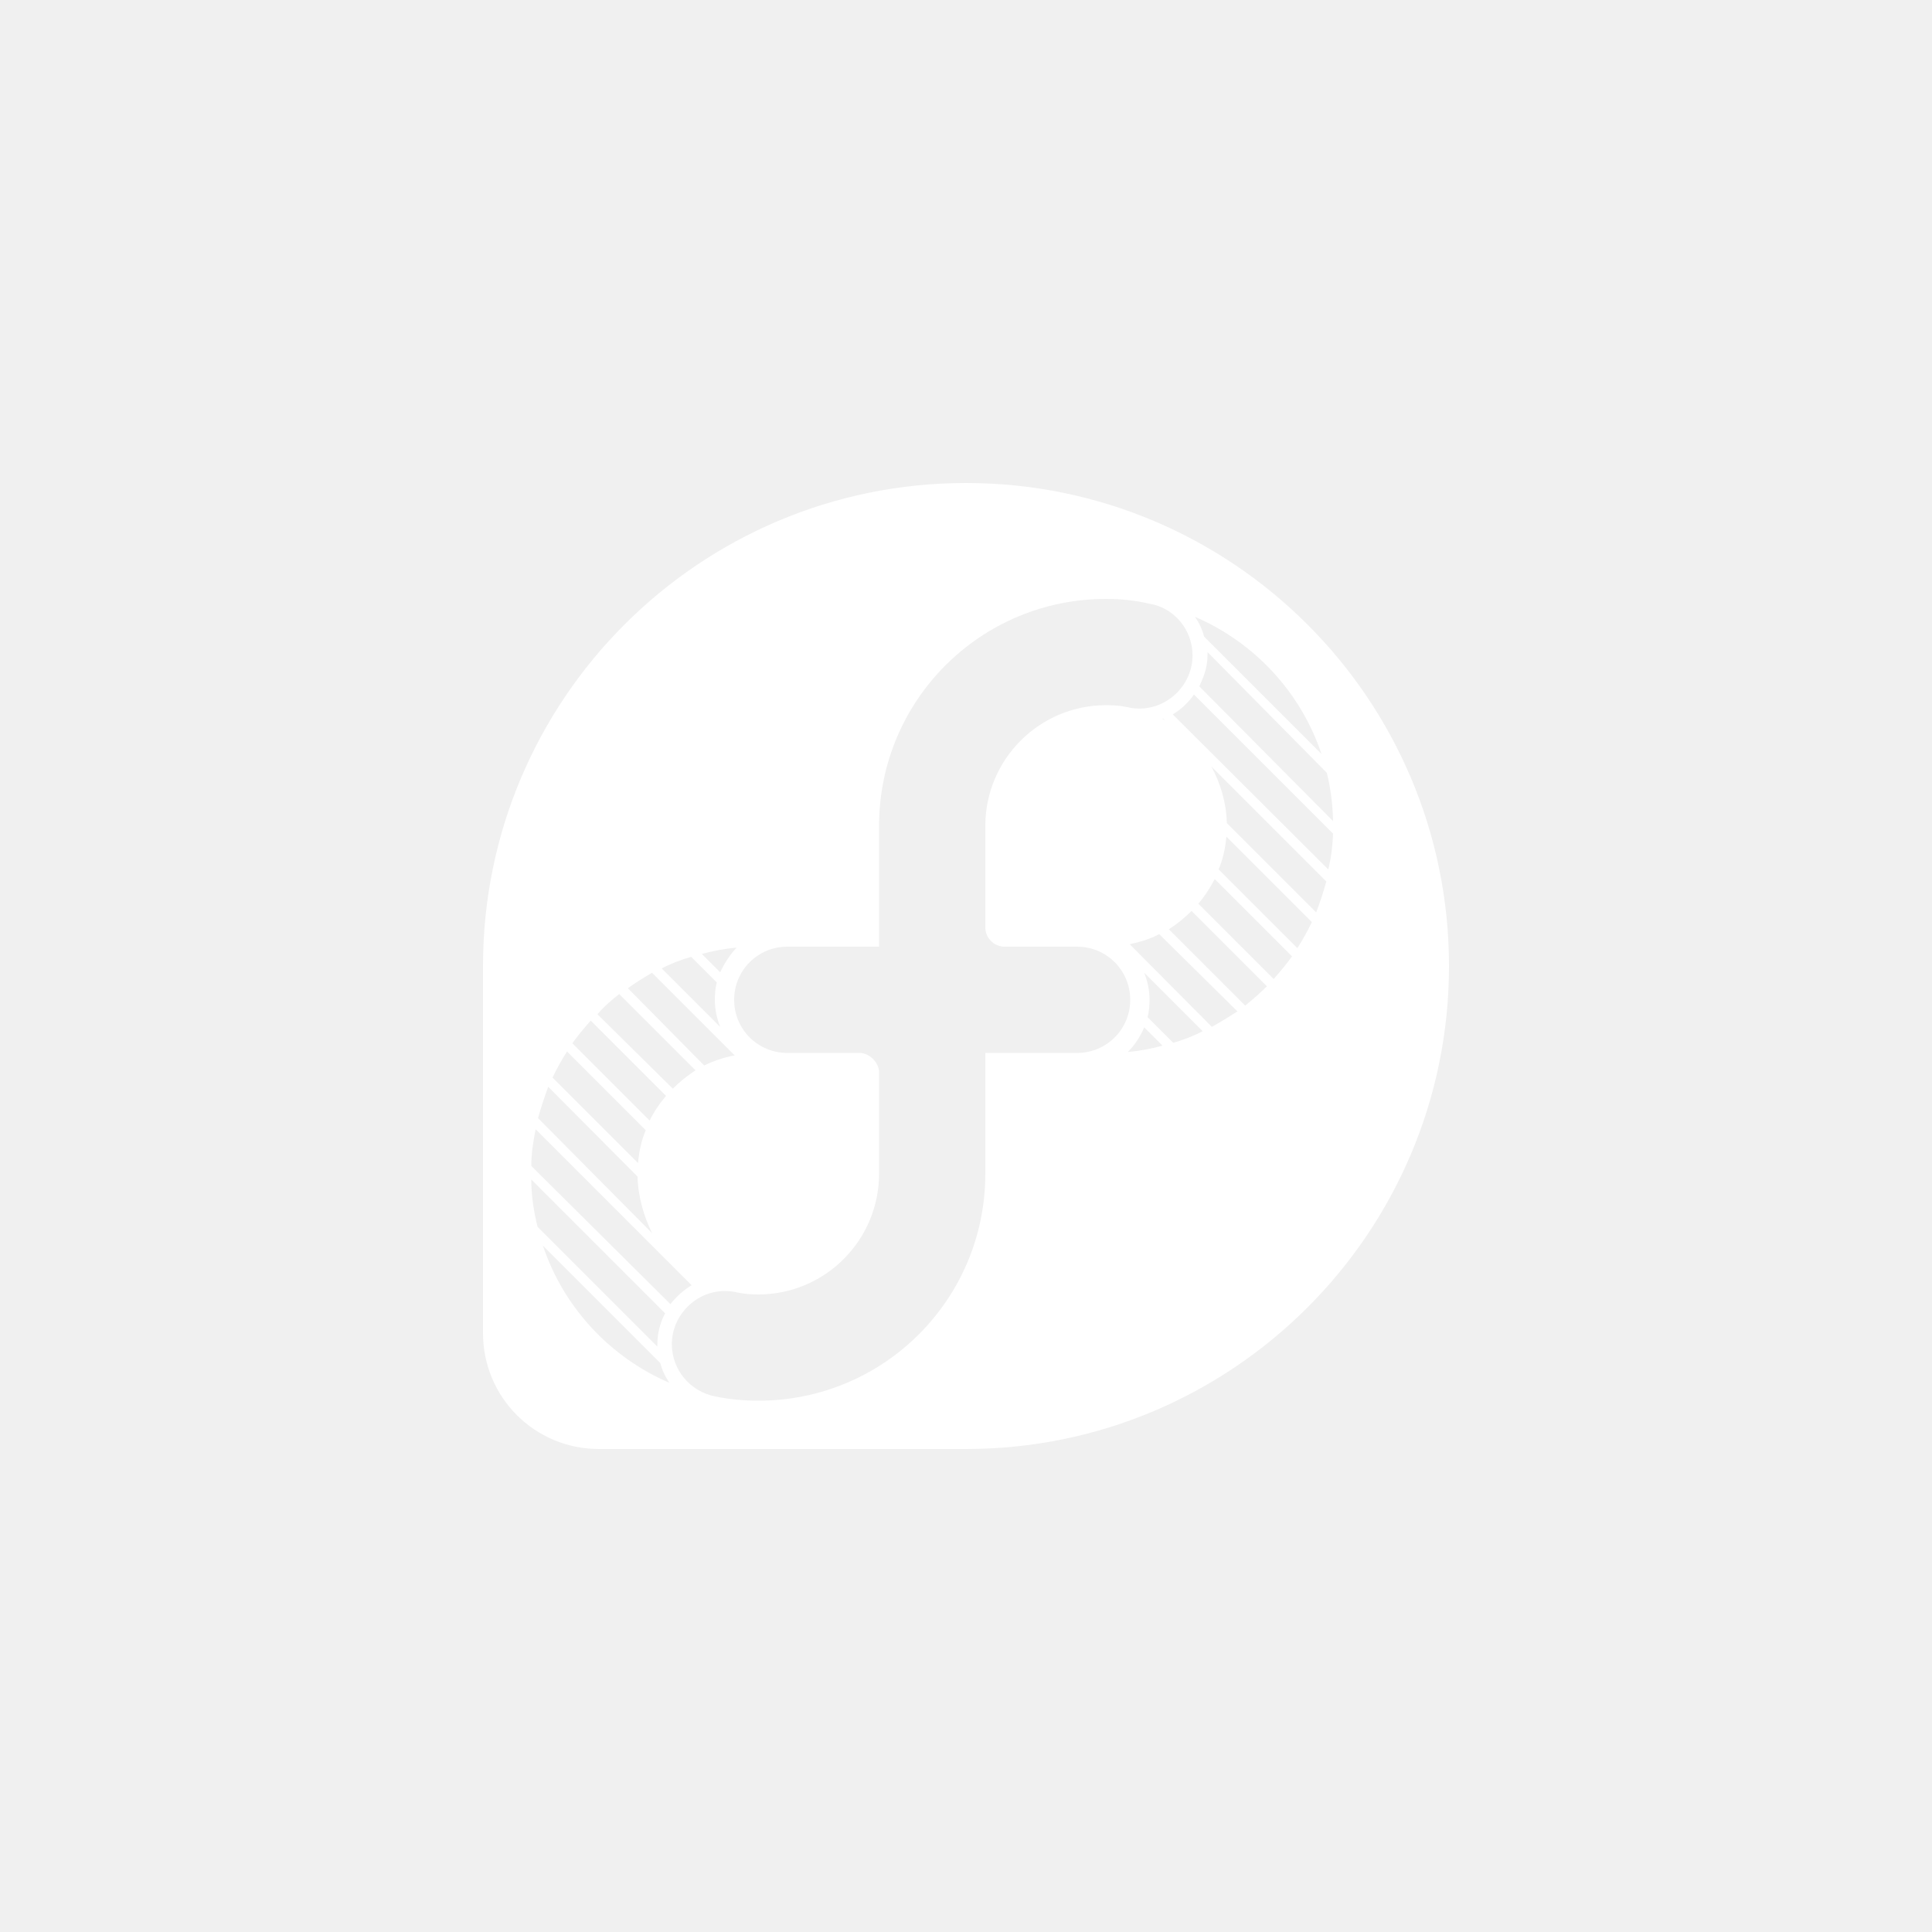
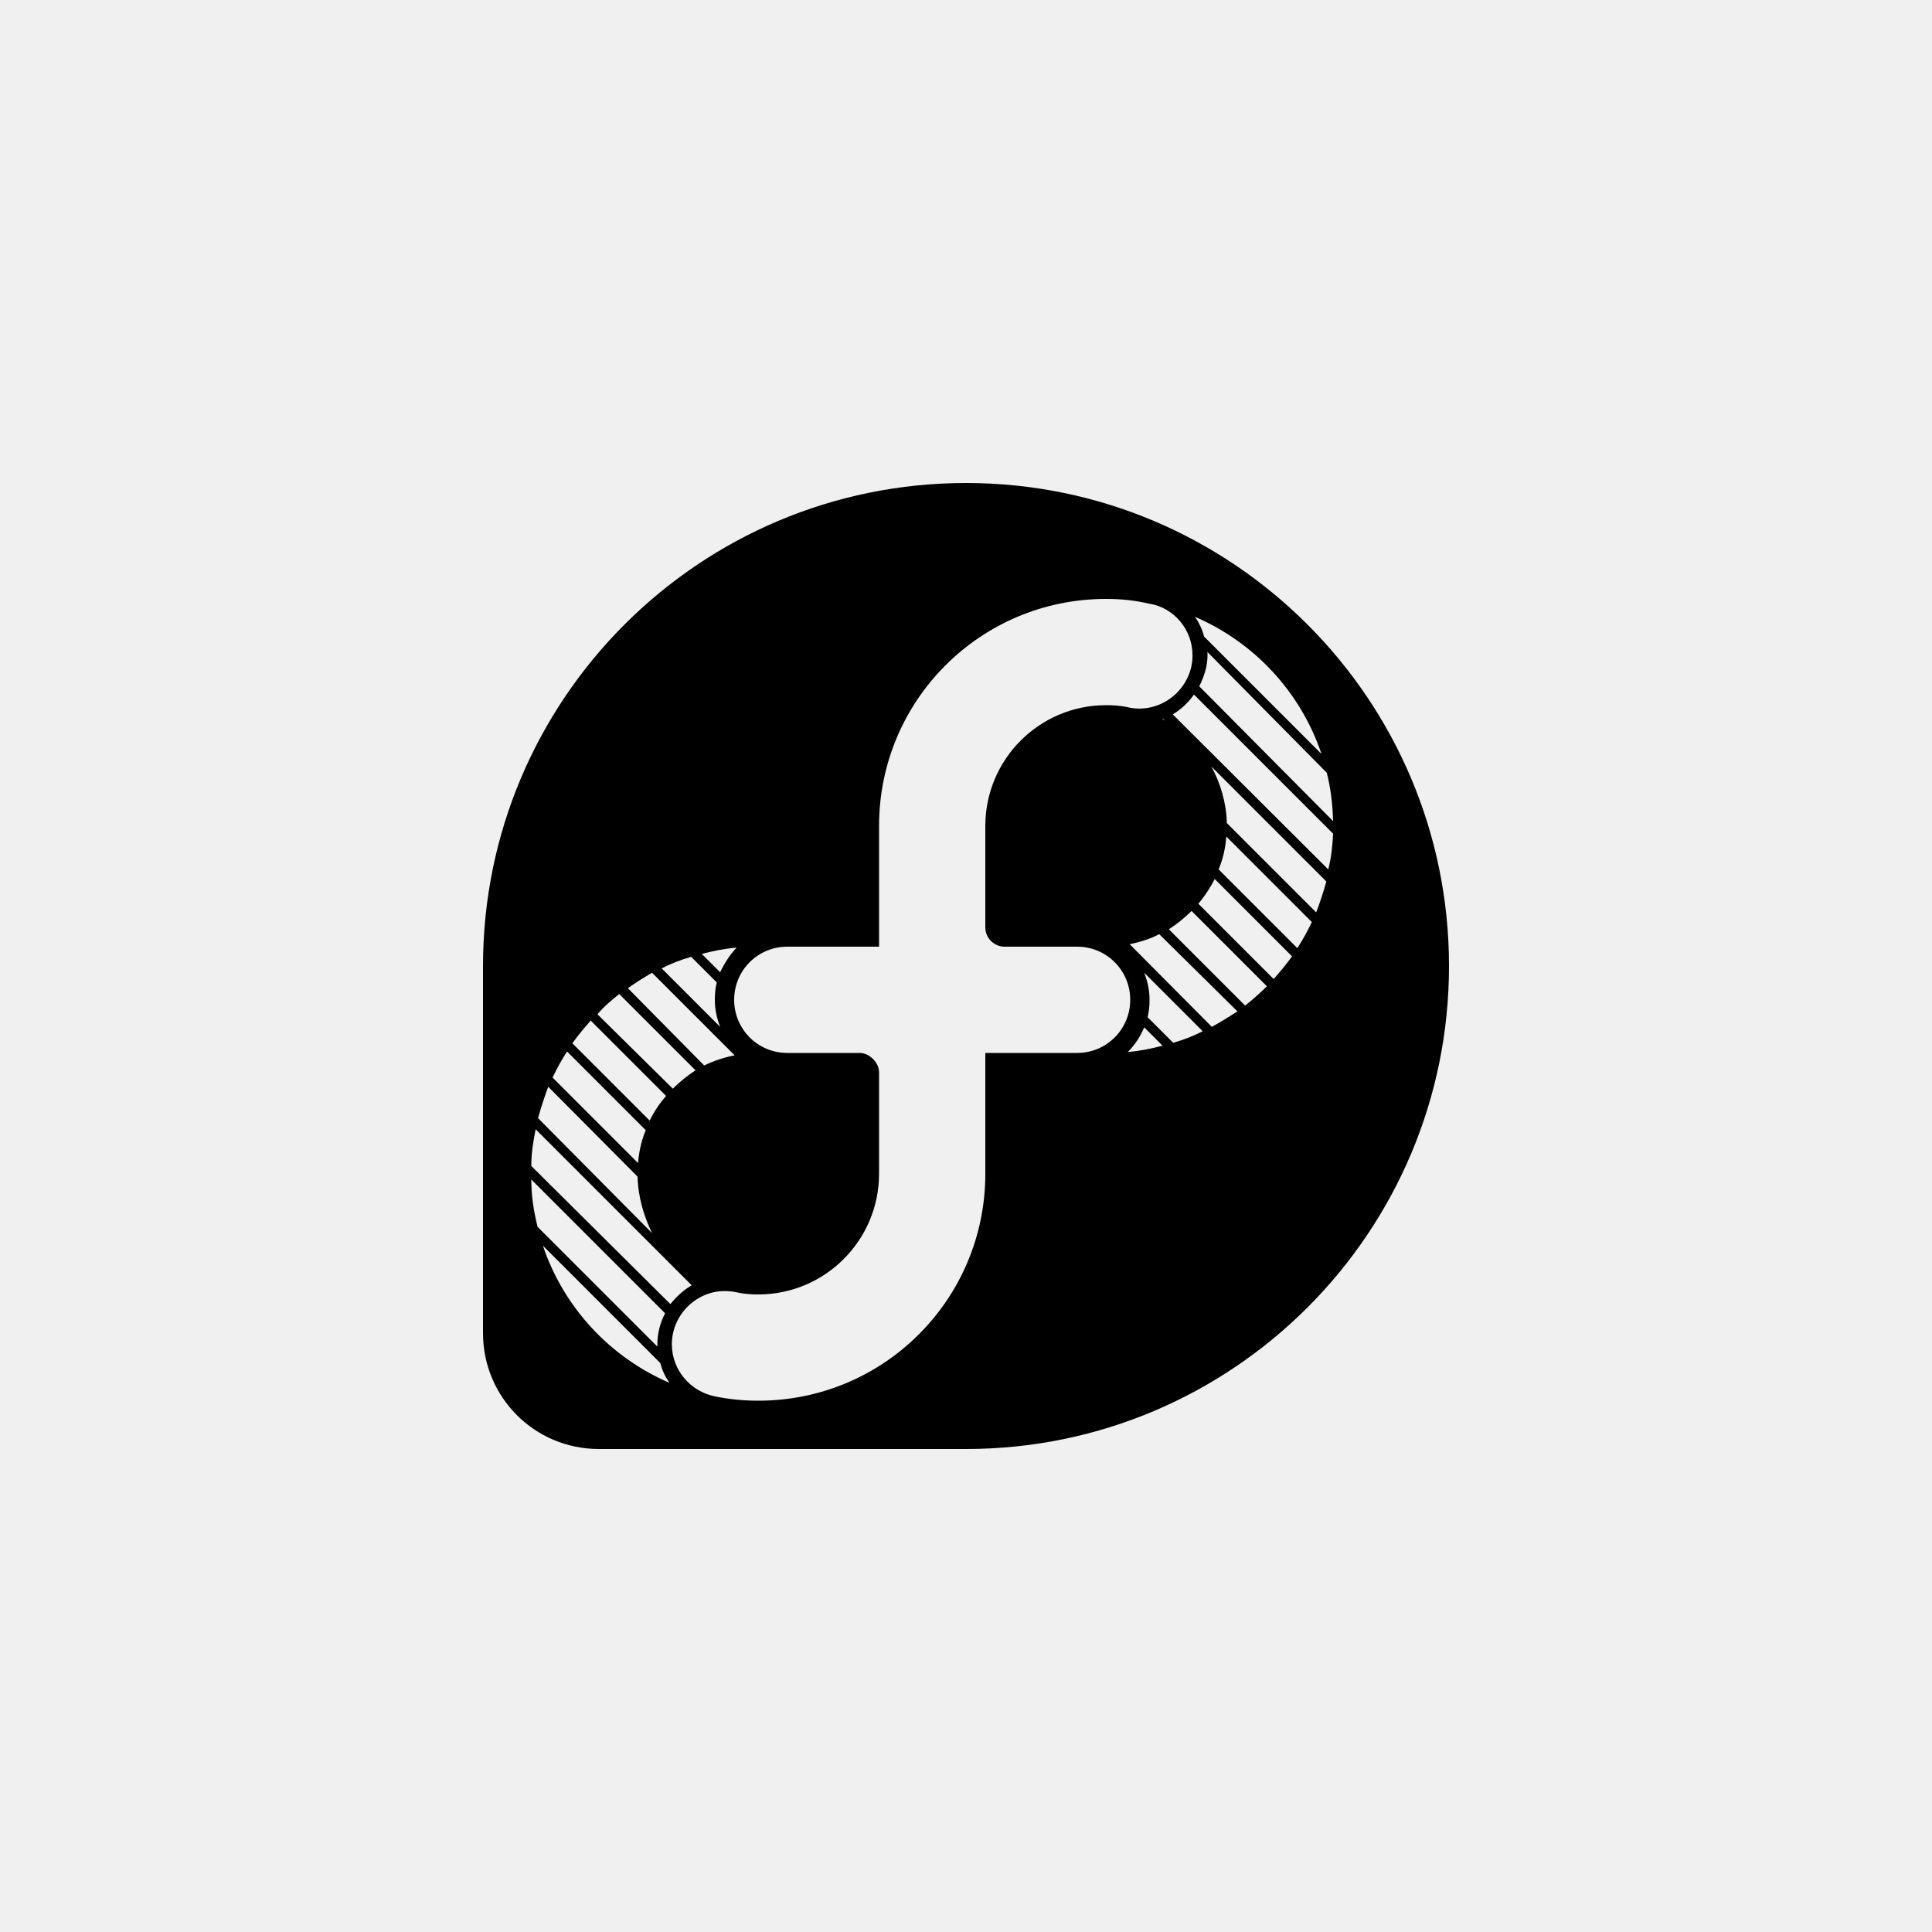
<svg xmlns="http://www.w3.org/2000/svg" id="svg4" viewBox="0 0 72 72" height="72" width="72" version="1.1">
  <defs id="defs8" />
-   <path style="fill:#ffffff;stroke-width:1.8" id="path2" d="M 22.32,54 C 19.926,54 18,52.074 18,49.68 V 36 c 0,-9.936 8.064,-18 18,-18 9.936,0 18,8.064 18,18 0,9.936 -8.064,18 -18,18 H 22.32 M 41.22,22.32 c -4.68,0 -8.46,3.78 -8.46,8.46 v 4.5 H 29.34 c -1.098,0 -1.98,0.882 -1.98,1.98 0,1.098 0.882,1.98 1.98,1.98 h 2.7 c 0.36,0 0.72,0.36 0.72,0.72 v 3.78 c 0,2.484 -2.016,4.5 -4.5,4.5 -0.27,0 -0.522,-0.018 -0.774,-0.072 -0.144,-0.036 -0.306,-0.054 -0.486,-0.054 -1.062,0 -1.962,0.9 -1.962,1.98 0,0.972 0.702,1.764 1.602,1.944 v 0 c 0.522,0.108 1.062,0.162 1.62,0.162 4.68,0 8.46,-3.78 8.46,-8.46 V 39.24 h 3.42 c 1.098,0 1.98,-0.882 1.98,-1.98 0,-1.098 -0.882,-1.98 -1.98,-1.98 h -2.7 c -0.396,0 -0.72,-0.324 -0.72,-0.72 v -3.78 c 0,-2.484 2.016,-4.5 4.5,-4.5 0.27,0 0.54,0.018 0.792,0.072 0.144,0.036 0.288,0.054 0.45,0.054 1.08,0 1.98,-0.9 1.98,-1.98 0,-0.972 -0.702,-1.782 -1.602,-1.926 v 0 C 42.3,22.374 41.778,22.32 41.22,22.32 M 26.64,37.26 c 0,-0.216 0.018,-0.432 0.072,-0.648 l -0.954,-0.954 c -0.378,0.108 -0.756,0.252 -1.098,0.432 l 2.178,2.178 c -0.126,-0.324 -0.198,-0.648 -0.198,-1.008 M 26.172,47.7 h -0.126 0.054 0.072 m -1.674,2.394 c 0,-0.414 0.108,-0.81 0.288,-1.152 l -4.986,-4.986 c 0,0.612 0.09,1.188 0.234,1.764 l 4.464,4.464 v -0.09 m 0.45,1.44 c -0.162,-0.234 -0.27,-0.468 -0.342,-0.738 l -4.374,-4.374 c 0.774,2.304 2.502,4.158 4.716,5.112 M 42.84,37.26 c 0,0.216 -0.018,0.432 -0.072,0.648 l 0.954,0.954 c 0.378,-0.108 0.756,-0.252 1.098,-0.432 l -2.178,-2.178 c 0.126,0.324 0.198,0.648 0.198,1.008 m 0.468,-10.476 0.126,0.072 -0.09,-0.072 h -0.036 m 1.692,-2.358 c 0,0.414 -0.126,0.774 -0.306,1.152 l 4.986,5.022 c -0.018,-0.648 -0.09,-1.224 -0.234,-1.8 L 45,24.3 V 24.426 m -0.468,-1.44 c 0.162,0.234 0.27,0.468 0.342,0.738 l 4.374,4.374 c -0.774,-2.304 -2.502,-4.158 -4.716,-5.112 M 43.326,38.97 42.642,38.286 c -0.144,0.342 -0.342,0.648 -0.612,0.918 v 0 c 0.45,-0.036 0.882,-0.126 1.296,-0.234 m 3.888,-2.214 -2.808,-2.808 c -0.252,0.252 -0.54,0.486 -0.846,0.684 l 2.844,2.844 c 0.288,-0.234 0.558,-0.468 0.81,-0.72 m -1.098,0.936 -2.916,-2.88 c -0.324,0.18 -0.702,0.288 -1.098,0.378 l 3.06,3.078 c 0.324,-0.18 0.648,-0.378 0.954,-0.576 m 2.034,-2.052 -2.88,-2.88 c -0.18,0.342 -0.378,0.648 -0.612,0.918 l 2.808,2.808 c 0.234,-0.27 0.468,-0.54 0.684,-0.846 m 0.738,-1.278 -3.186,-3.186 c -0.036,0.432 -0.126,0.846 -0.288,1.224 l 2.934,2.934 c 0.198,-0.306 0.378,-0.63 0.54,-0.972 m 0.792,-3.294 -5.184,-5.184 c -0.216,0.306 -0.486,0.558 -0.792,0.738 l 5.796,5.778 c 0.108,-0.414 0.162,-0.9 0.18,-1.332 m -0.252,1.782 -4.284,-4.284 c 0.342,0.63 0.558,1.35 0.576,2.106 l 3.33,3.33 c 0.144,-0.378 0.27,-0.756 0.378,-1.152 m -26.352,4.194 c -0.288,0.234 -0.576,0.468 -0.81,0.756 l 2.808,2.772 C 25.326,40.32 25.614,40.086 25.92,39.888 l -2.844,-2.844 m 1.224,-0.792 c -0.306,0.18 -0.63,0.378 -0.9,0.576 l 2.844,2.88 C 26.604,39.528 27,39.402 27.378,39.33 l -3.078,-3.078 m 3.15,-0.936 C 27,35.352 26.568,35.442 26.154,35.55 l 0.684,0.684 C 27,35.892 27.198,35.586 27.45,35.316 v 0 M 19.962,42.084 c -0.09,0.45 -0.162,0.9 -0.162,1.368 l 5.184,5.148 c 0.216,-0.27 0.486,-0.522 0.792,-0.702 l -5.814,-5.814 m 1.17,-2.898 c -0.198,0.306 -0.378,0.63 -0.54,0.972 l 3.186,3.186 c 0.036,-0.432 0.126,-0.846 0.288,-1.224 l -2.934,-2.934 m -0.702,1.314 c -0.144,0.396 -0.27,0.774 -0.378,1.17 l 4.248,4.284 C 23.994,45.324 23.778,44.604 23.76,43.848 l -3.33,-3.348 m 1.584,-2.466 c -0.234,0.27 -0.468,0.54 -0.684,0.846 l 2.88,2.88 c 0.18,-0.36 0.378,-0.648 0.612,-0.918 z" />
+   <path style="fill:#000000;stroke-width:1.8" id="path2" d="M 22.32,54 C 19.926,54 18,52.074 18,49.68 V 36 c 0,-9.936 8.064,-18 18,-18 9.936,0 18,8.064 18,18 0,9.936 -8.064,18 -18,18 H 22.32 M 41.22,22.32 c -4.68,0 -8.46,3.78 -8.46,8.46 v 4.5 H 29.34 c -1.098,0 -1.98,0.882 -1.98,1.98 0,1.098 0.882,1.98 1.98,1.98 h 2.7 c 0.36,0 0.72,0.36 0.72,0.72 v 3.78 c 0,2.484 -2.016,4.5 -4.5,4.5 -0.27,0 -0.522,-0.018 -0.774,-0.072 -0.144,-0.036 -0.306,-0.054 -0.486,-0.054 -1.062,0 -1.962,0.9 -1.962,1.98 0,0.972 0.702,1.764 1.602,1.944 v 0 c 0.522,0.108 1.062,0.162 1.62,0.162 4.68,0 8.46,-3.78 8.46,-8.46 V 39.24 h 3.42 c 1.098,0 1.98,-0.882 1.98,-1.98 0,-1.098 -0.882,-1.98 -1.98,-1.98 h -2.7 c -0.396,0 -0.72,-0.324 -0.72,-0.72 v -3.78 c 0,-2.484 2.016,-4.5 4.5,-4.5 0.27,0 0.54,0.018 0.792,0.072 0.144,0.036 0.288,0.054 0.45,0.054 1.08,0 1.98,-0.9 1.98,-1.98 0,-0.972 -0.702,-1.782 -1.602,-1.926 v 0 C 42.3,22.374 41.778,22.32 41.22,22.32 M 26.64,37.26 c 0,-0.216 0.018,-0.432 0.072,-0.648 l -0.954,-0.954 c -0.378,0.108 -0.756,0.252 -1.098,0.432 l 2.178,2.178 c -0.126,-0.324 -0.198,-0.648 -0.198,-1.008 M 26.172,47.7 h -0.126 0.054 0.072 m -1.674,2.394 c 0,-0.414 0.108,-0.81 0.288,-1.152 l -4.986,-4.986 c 0,0.612 0.09,1.188 0.234,1.764 l 4.464,4.464 v -0.09 m 0.45,1.44 c -0.162,-0.234 -0.27,-0.468 -0.342,-0.738 l -4.374,-4.374 c 0.774,2.304 2.502,4.158 4.716,5.112 M 42.84,37.26 c 0,0.216 -0.018,0.432 -0.072,0.648 l 0.954,0.954 c 0.378,-0.108 0.756,-0.252 1.098,-0.432 l -2.178,-2.178 c 0.126,0.324 0.198,0.648 0.198,1.008 m 0.468,-10.476 0.126,0.072 -0.09,-0.072 h -0.036 m 1.692,-2.358 c 0,0.414 -0.126,0.774 -0.306,1.152 l 4.986,5.022 c -0.018,-0.648 -0.09,-1.224 -0.234,-1.8 L 45,24.3 V 24.426 m -0.468,-1.44 c 0.162,0.234 0.27,0.468 0.342,0.738 l 4.374,4.374 c -0.774,-2.304 -2.502,-4.158 -4.716,-5.112 M 43.326,38.97 42.642,38.286 c -0.144,0.342 -0.342,0.648 -0.612,0.918 v 0 c 0.45,-0.036 0.882,-0.126 1.296,-0.234 m 3.888,-2.214 -2.808,-2.808 c -0.252,0.252 -0.54,0.486 -0.846,0.684 l 2.844,2.844 c 0.288,-0.234 0.558,-0.468 0.81,-0.72 m -1.098,0.936 -2.916,-2.88 c -0.324,0.18 -0.702,0.288 -1.098,0.378 l 3.06,3.078 c 0.324,-0.18 0.648,-0.378 0.954,-0.576 m 2.034,-2.052 -2.88,-2.88 c -0.18,0.342 -0.378,0.648 -0.612,0.918 l 2.808,2.808 c 0.234,-0.27 0.468,-0.54 0.684,-0.846 m 0.738,-1.278 -3.186,-3.186 c -0.036,0.432 -0.126,0.846 -0.288,1.224 l 2.934,2.934 c 0.198,-0.306 0.378,-0.63 0.54,-0.972 m 0.792,-3.294 -5.184,-5.184 c -0.216,0.306 -0.486,0.558 -0.792,0.738 l 5.796,5.778 c 0.108,-0.414 0.162,-0.9 0.18,-1.332 m -0.252,1.782 -4.284,-4.284 c 0.342,0.63 0.558,1.35 0.576,2.106 l 3.33,3.33 c 0.144,-0.378 0.27,-0.756 0.378,-1.152 m -26.352,4.194 c -0.288,0.234 -0.576,0.468 -0.81,0.756 l 2.808,2.772 C 25.326,40.32 25.614,40.086 25.92,39.888 l -2.844,-2.844 m 1.224,-0.792 c -0.306,0.18 -0.63,0.378 -0.9,0.576 l 2.844,2.88 C 26.604,39.528 27,39.402 27.378,39.33 l -3.078,-3.078 m 3.15,-0.936 C 27,35.352 26.568,35.442 26.154,35.55 l 0.684,0.684 C 27,35.892 27.198,35.586 27.45,35.316 v 0 M 19.962,42.084 c -0.09,0.45 -0.162,0.9 -0.162,1.368 l 5.184,5.148 c 0.216,-0.27 0.486,-0.522 0.792,-0.702 l -5.814,-5.814 m 1.17,-2.898 c -0.198,0.306 -0.378,0.63 -0.54,0.972 l 3.186,3.186 c 0.036,-0.432 0.126,-0.846 0.288,-1.224 l -2.934,-2.934 m -0.702,1.314 c -0.144,0.396 -0.27,0.774 -0.378,1.17 l 4.248,4.284 C 23.994,45.324 23.778,44.604 23.76,43.848 l -3.33,-3.348 m 1.584,-2.466 c -0.234,0.27 -0.468,0.54 -0.684,0.846 l 2.88,2.88 c 0.18,-0.36 0.378,-0.648 0.612,-0.918 z" />
</svg>
